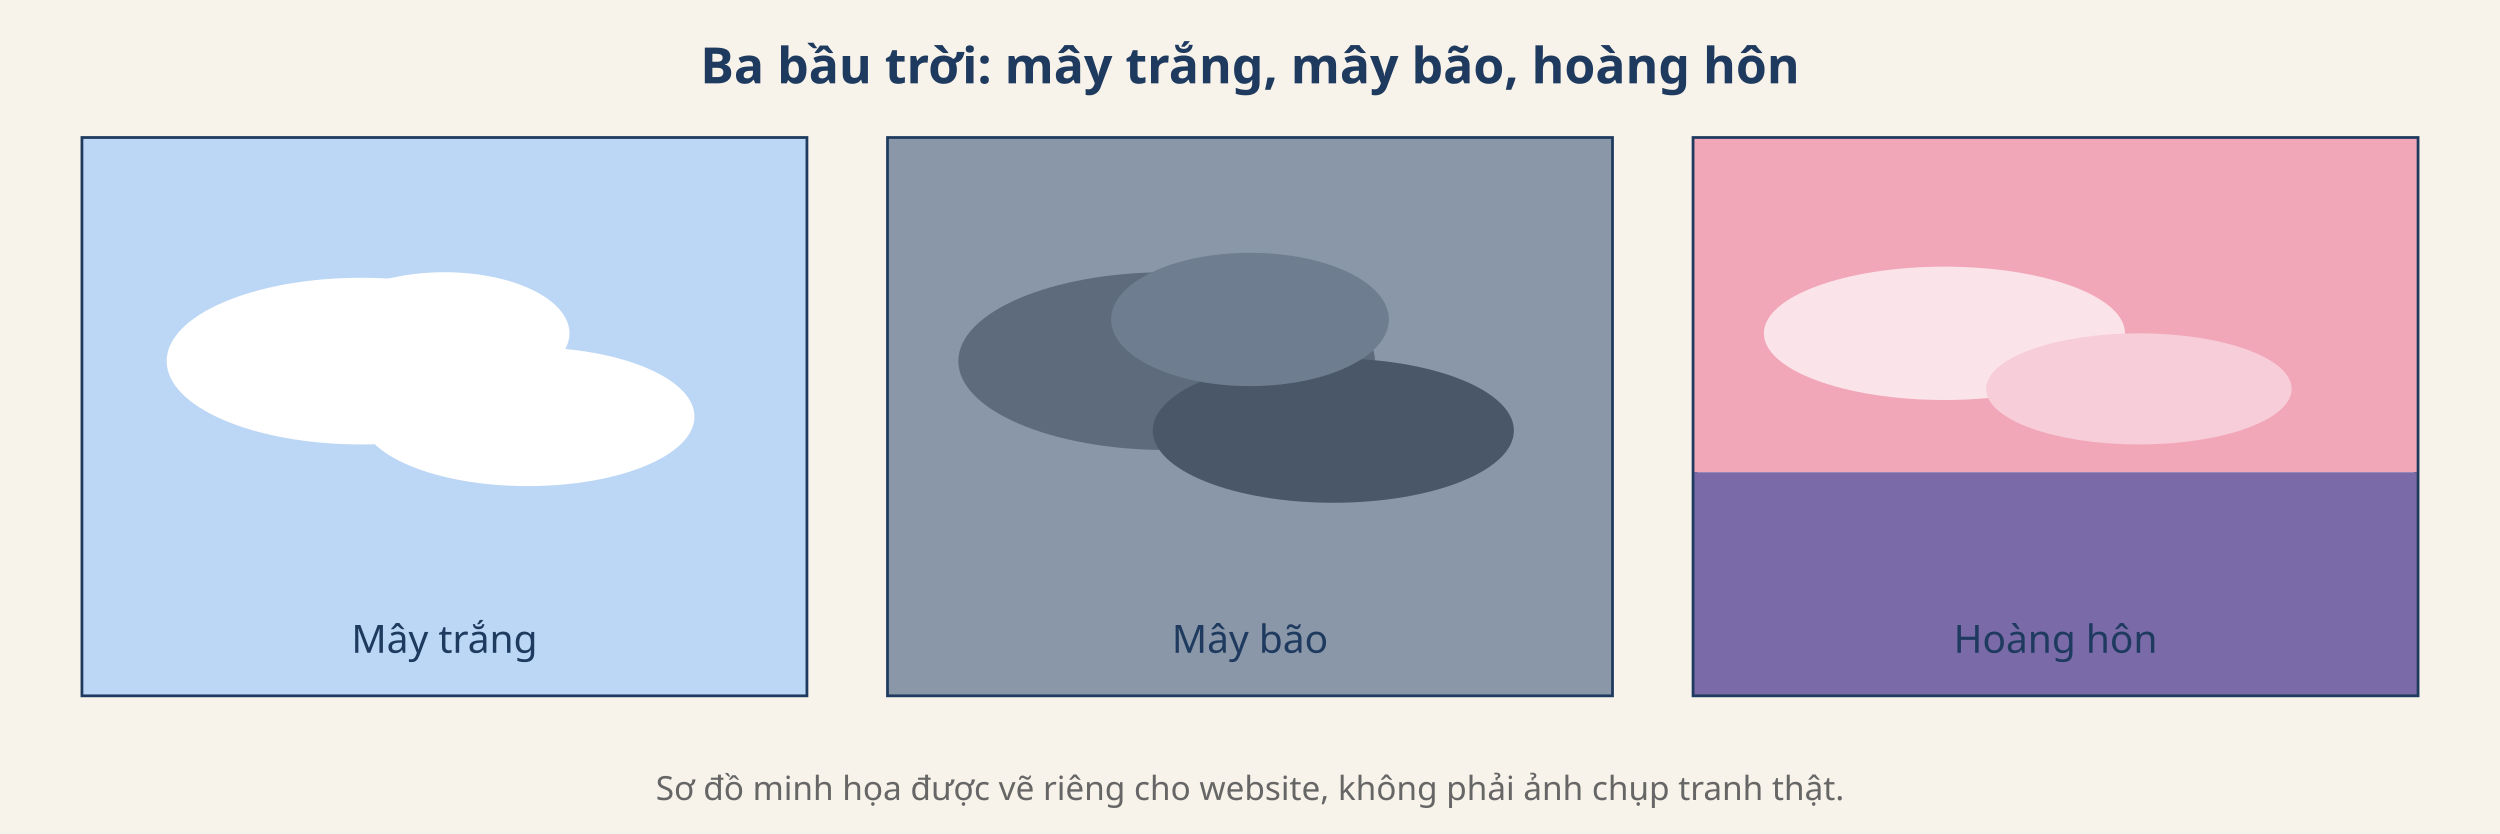
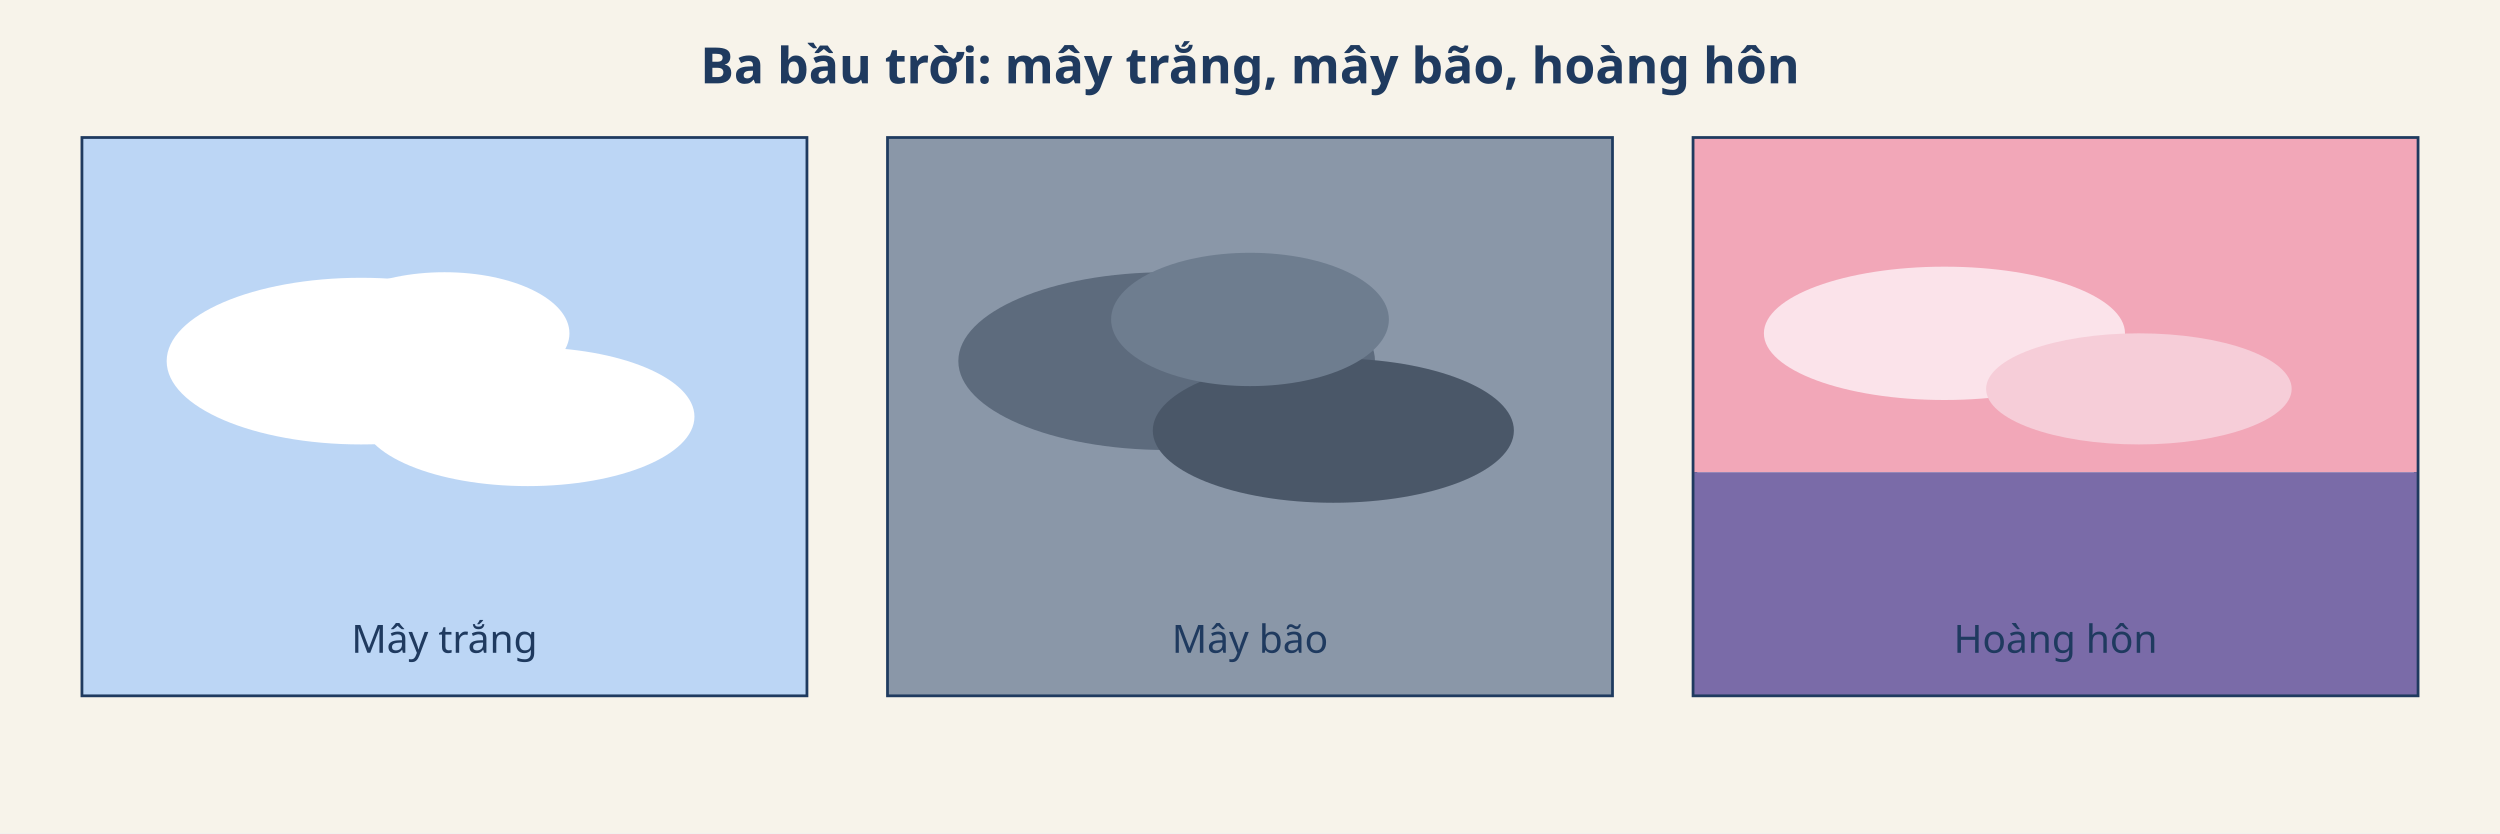
<svg xmlns="http://www.w3.org/2000/svg" width="900" height="300" viewBox="0 0 900 300" role="img" aria-label="Sơ đồ 3 ô bầu trời: mây trắng, mây bão, mây hoàng hôn">
  <rect width="900" height="300" fill="#f7f3ea" />
  <text x="450" y="30" font-family="sans-serif" font-size="18" font-weight="bold" fill="#1f3a5f" text-anchor="middle">Ba bầu trời: mây trắng, mây bão, hoàng hôn</text>
  <rect x="30" y="50" width="260" height="200" fill="#ffffff" stroke="#1f3a5f" stroke-width="2" />
  <rect x="30" y="50" width="260" height="200" fill="#bcd6f5" />
  <ellipse cx="130" cy="130" rx="70" ry="30" fill="#ffffff" />
  <ellipse cx="190" cy="150" rx="60" ry="25" fill="#ffffff" />
  <ellipse cx="160" cy="120" rx="45" ry="22" fill="#ffffff" />
  <text x="160" y="235" font-family="sans-serif" font-size="14" fill="#1f3a5f" text-anchor="middle">Mây trắng</text>
  <rect x="320" y="50" width="260" height="200" fill="#ffffff" stroke="#1f3a5f" stroke-width="2" />
  <rect x="320" y="50" width="260" height="200" fill="#8a97a8" />
  <ellipse cx="420" cy="130" rx="75" ry="32" fill="#5d6b7d" />
  <ellipse cx="480" cy="155" rx="65" ry="26" fill="#4a5768" />
  <ellipse cx="450" cy="115" rx="50" ry="24" fill="#6e7d8f" />
  <text x="450" y="235" font-family="sans-serif" font-size="14" fill="#1f3a5f" text-anchor="middle">Mây bão</text>
  <rect x="610" y="50" width="260" height="200" fill="#ffffff" stroke="#1f3a5f" stroke-width="2" />
  <rect x="610" y="50" width="260" height="120" fill="#f2a7b8" />
  <rect x="610" y="170" width="260" height="80" fill="#7a6ba8" />
  <ellipse cx="700" cy="120" rx="65" ry="24" fill="#fbe3ea" />
  <ellipse cx="770" cy="140" rx="55" ry="20" fill="#f6cdd8" />
  <text x="740" y="235" font-family="sans-serif" font-size="14" fill="#1f3a5f" text-anchor="middle">Hoàng hôn</text>
-   <text x="450" y="288" font-family="sans-serif" font-size="12" fill="#666666" text-anchor="middle">Sơ đồ minh họa được vẽ riêng cho website, không phải ảnh chụp tranh thật.</text>
</svg>
